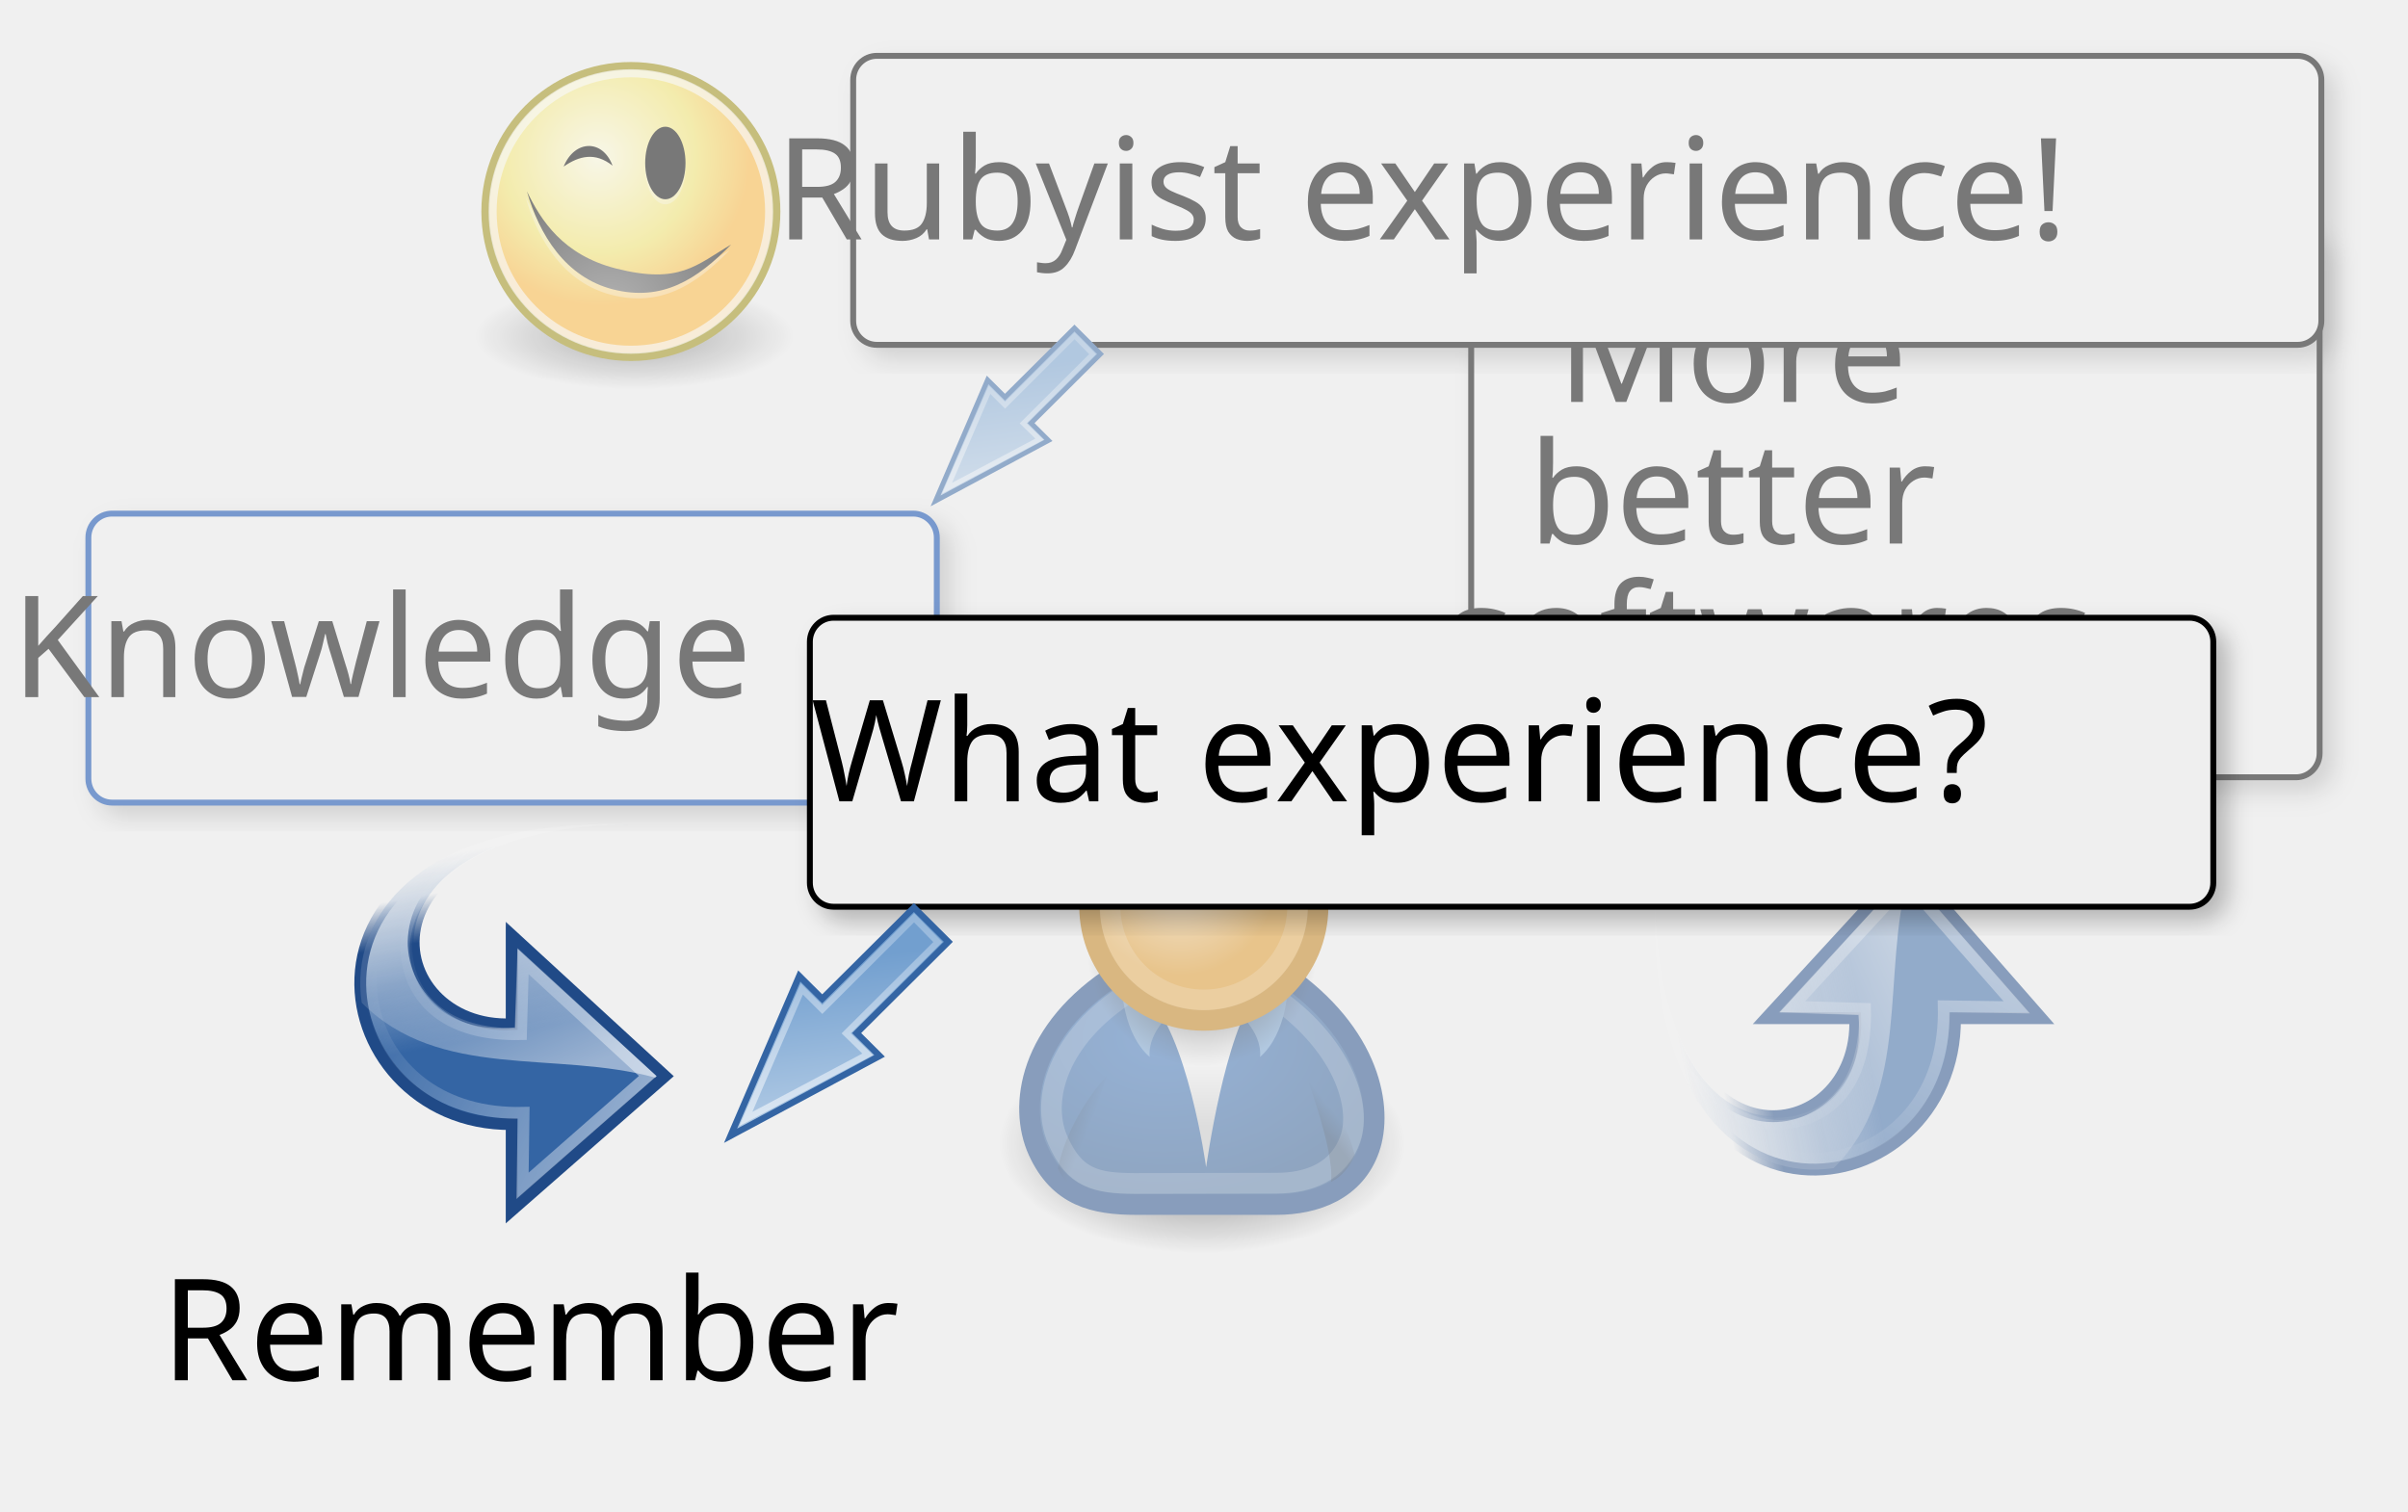
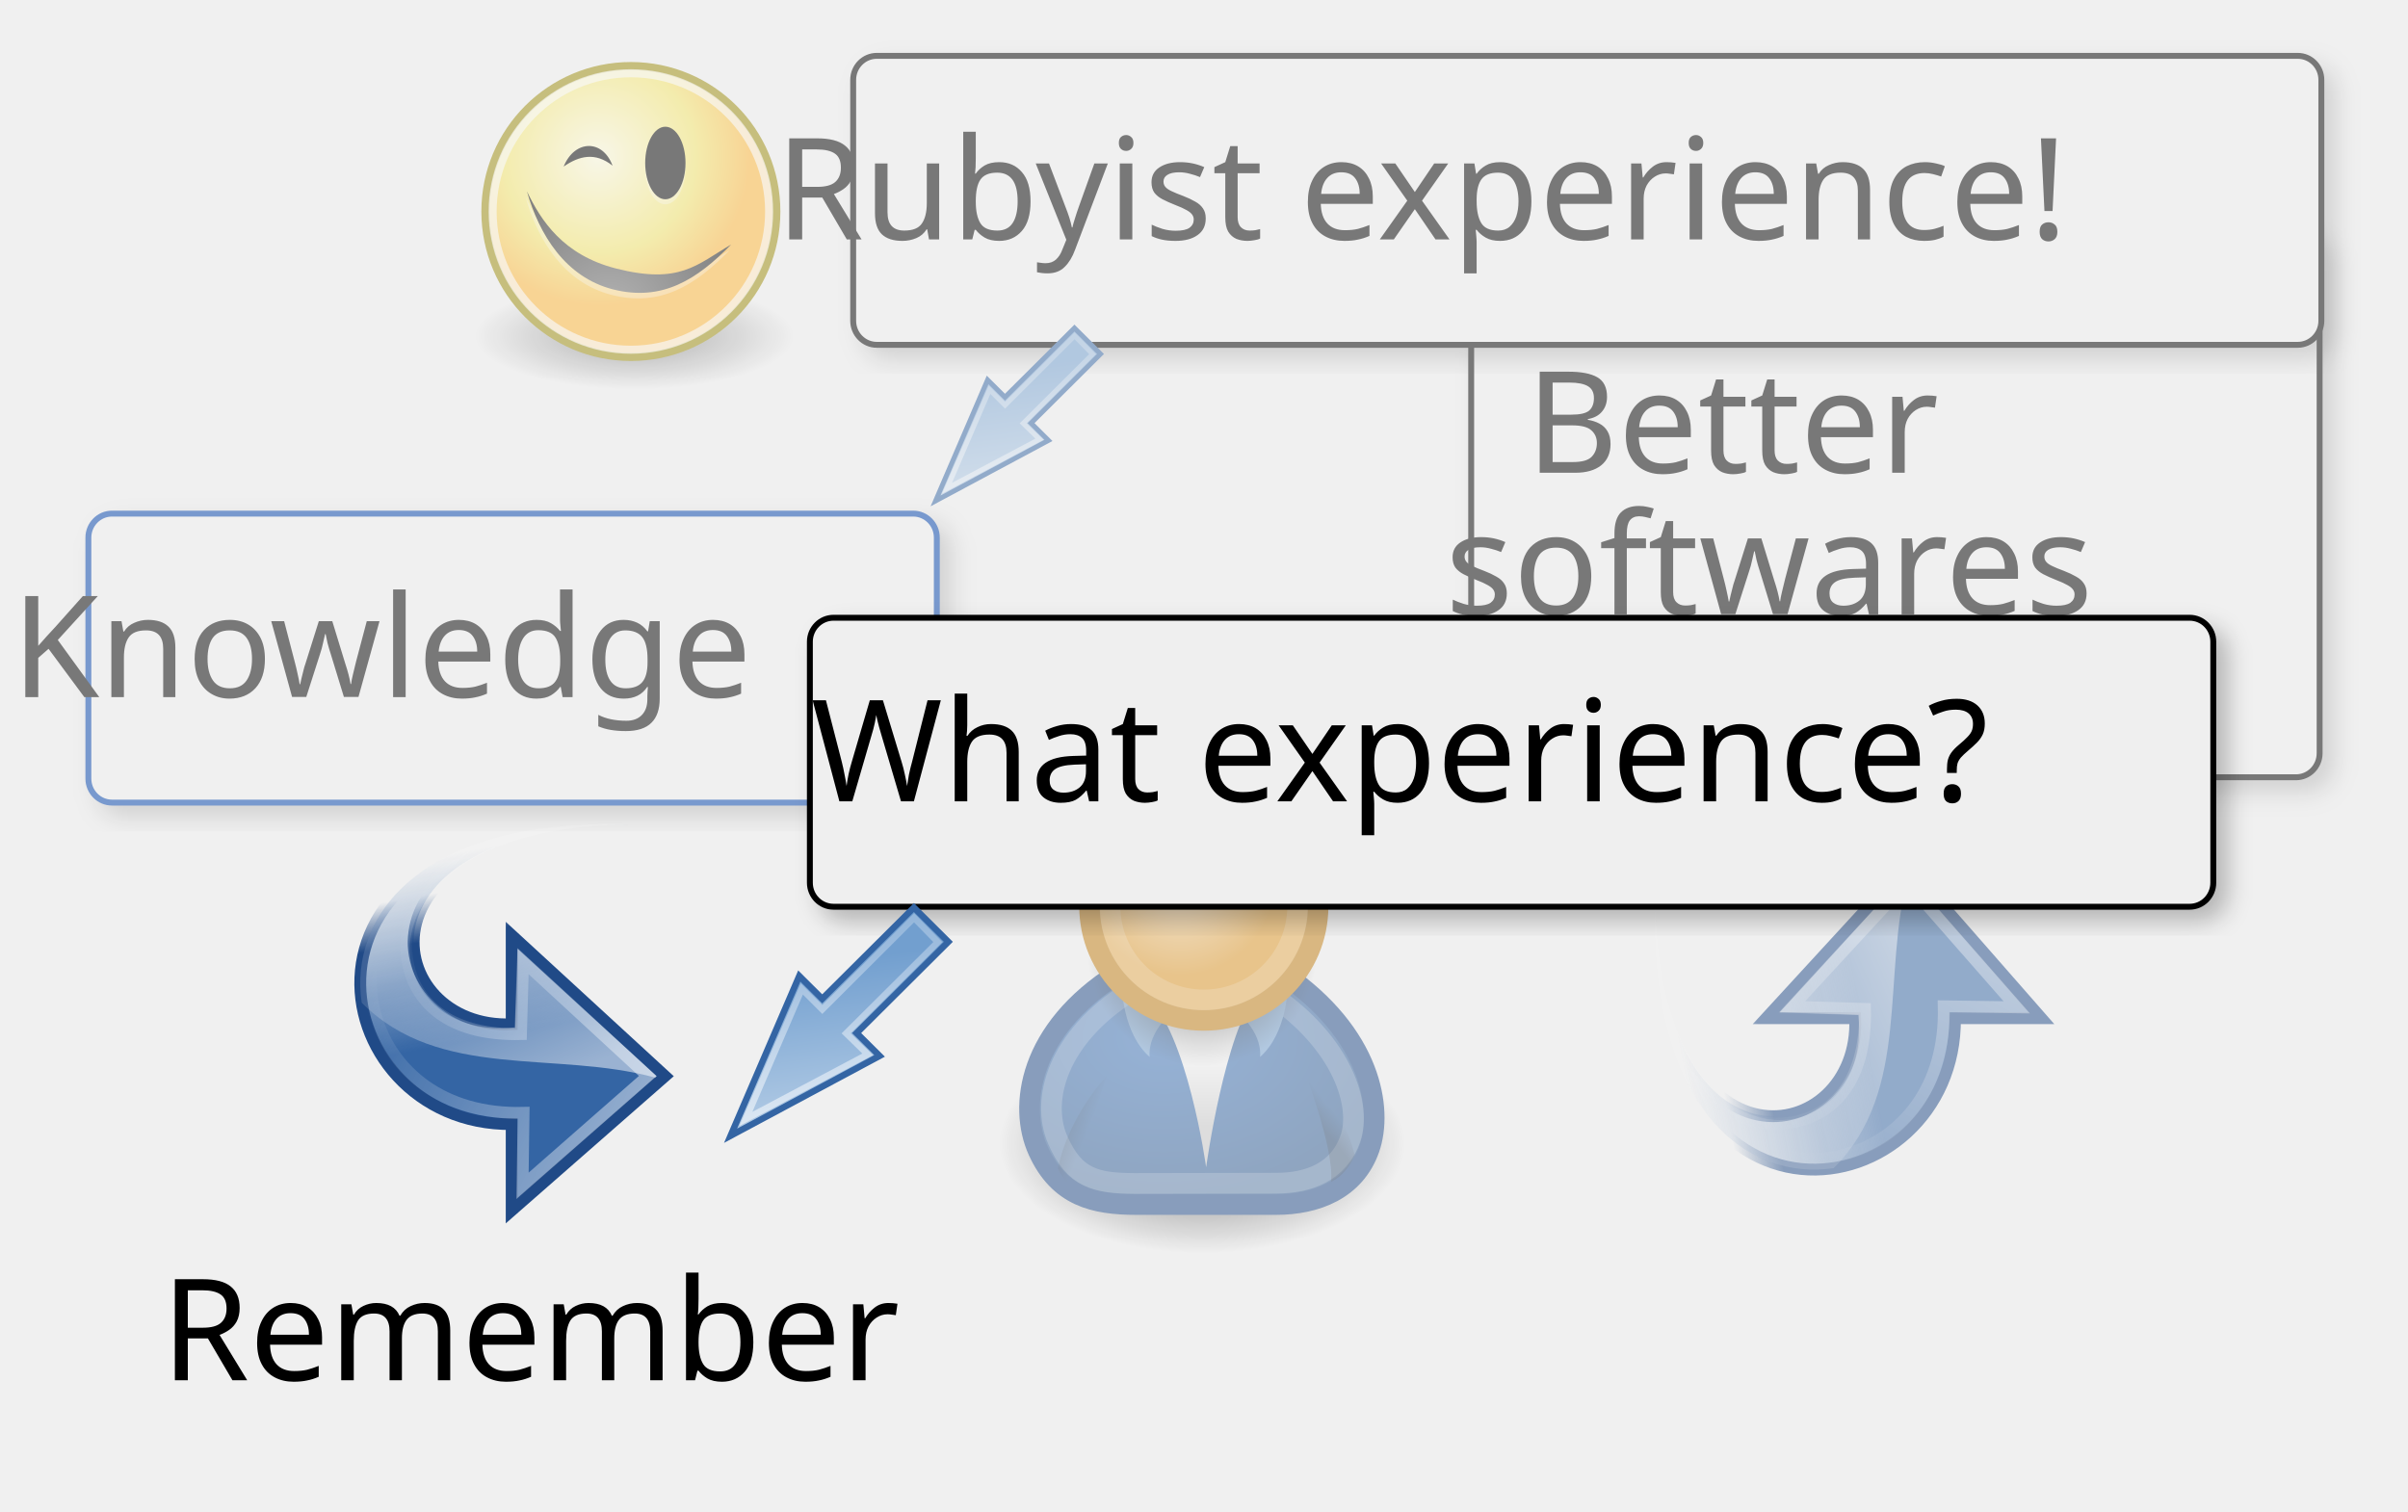
<svg xmlns="http://www.w3.org/2000/svg" xmlns:xlink="http://www.w3.org/1999/xlink" width="203.991" height="128.045" id="svg2" version="1.1">
  <defs id="defs4">
    <linearGradient id="linearGradient4356">
      <stop style="stop-color:#000000;stop-opacity:1;" offset="0" id="stop4358" />
      <stop style="stop-color:#000000;stop-opacity:0;" offset="1" id="stop4360" />
    </linearGradient>
    <linearGradient id="linearGradient4344">
      <stop style="stop-color:#727e0a;stop-opacity:1;" offset="0" id="stop4346" />
      <stop style="stop-color:#5b6508;stop-opacity:1;" offset="1" id="stop4348" />
    </linearGradient>
    <linearGradient id="linearGradient4338">
      <stop id="stop4340" offset="0" style="stop-color:#e9b15e;stop-opacity:1;" />
      <stop id="stop4342" offset="1" style="stop-color:#966416;stop-opacity:1;" />
    </linearGradient>
    <linearGradient id="linearGradient4163">
      <stop style="stop-color:#3b74bc;stop-opacity:1;" offset="0" id="stop4165" />
      <stop style="stop-color:#2d5990;stop-opacity:1;" offset="1" id="stop4167" />
    </linearGradient>
    <linearGradient id="linearGradient3824">
      <stop style="stop-color:#ffffff;stop-opacity:1;" offset="0" id="stop3826" />
      <stop style="stop-color:#c9c9c9;stop-opacity:1;" offset="1" id="stop3828" />
    </linearGradient>
    <linearGradient id="linearGradient3816">
      <stop style="stop-color:#000000;stop-opacity:1;" offset="0" id="stop3818" />
      <stop style="stop-color:#000000;stop-opacity:0;" offset="1" id="stop3820" />
    </linearGradient>
    <linearGradient id="linearGradient3800">
      <stop style="stop-color:#f4d9b1;stop-opacity:1;" offset="0" id="stop3802" />
      <stop style="stop-color:#df9725;stop-opacity:1;" offset="1" id="stop3804" />
    </linearGradient>
    <radialGradient xlink:href="#linearGradient3800" id="radialGradient3806" cx="29.345" cy="17.064" fx="29.345" fy="17.064" r="9.162" gradientUnits="userSpaceOnUse" />
    <linearGradient xlink:href="#linearGradient3824" id="linearGradient4175" gradientUnits="userSpaceOnUse" x1="30.936" y1="29.553" x2="30.936" y2="35.803" gradientTransform="translate(0.707108,0)" />
    <linearGradient xlink:href="#linearGradient3824" id="linearGradient4326" gradientUnits="userSpaceOnUse" gradientTransform="translate(-12.41789,-7)" x1="30.936" y1="29.553" x2="30.936" y2="35.803" />
    <linearGradient xlink:href="#linearGradient3824" id="linearGradient4332" gradientUnits="userSpaceOnUse" x1="30.936" y1="29.553" x2="30.936" y2="35.803" gradientTransform="translate(-13.125,-7)" />
    <radialGradient xlink:href="#linearGradient4344" id="radialGradient4350" cx="16.215" cy="19.836" fx="16.215" fy="19.836" r="13.565" gradientTransform="matrix(1,0,0,0.681917,0,8.233773)" gradientUnits="userSpaceOnUse" />
    <linearGradient xlink:href="#linearGradient4356" id="linearGradient4372" gradientUnits="userSpaceOnUse" gradientTransform="matrix(0.983375,0.181588,-0.181588,0.983375,-7.07212,-9.82492)" x1="20.662" y1="35.818" x2="22.627" y2="36.218" />
    <linearGradient xlink:href="#linearGradient4356" id="linearGradient4374" gradientUnits="userSpaceOnUse" gradientTransform="matrix(-0.977685,0.210075,0.210075,0.977685,41.80576,-11.11866)" x1="22.687" y1="36.39" x2="21.408" y2="35.74" />
    <linearGradient y2="11.982" x2="13.847" y1="11.485" x1="11.742" gradientTransform="matrix(1.276531,0,0,-1.406115,24.24763,33.3374)" gradientUnits="userSpaceOnUse" id="linearGradient1493" xlink:href="#linearGradient15107" />
    <linearGradient id="linearGradient6925">
      <stop style="stop-color:#204a87;stop-opacity:1;" offset="0" id="stop6927" />
      <stop style="stop-color:#204a87;stop-opacity:0;" offset="1" id="stop6929" />
    </linearGradient>
    <linearGradient id="linearGradient6901">
      <stop style="stop-color:#3465a4;stop-opacity:1;" offset="0" id="stop6903" />
      <stop style="stop-color:#3465a4;stop-opacity:0;" offset="1" id="stop6905" />
    </linearGradient>
    <linearGradient id="linearGradient2187">
      <stop id="stop2189" offset="0" style="stop-color:#ffffff;stop-opacity:1;" />
      <stop id="stop2191" offset="1" style="stop-color:#ffffff;stop-opacity:0;" />
    </linearGradient>
    <linearGradient id="linearGradient4274">
      <stop style="stop-color:#ffffff;stop-opacity:0.255;" offset="0" id="stop4276" />
      <stop style="stop-color:#ffffff;stop-opacity:1;" offset="1" id="stop4278" />
    </linearGradient>
    <linearGradient id="linearGradient15107">
      <stop id="stop15109" offset="0" style="stop-color:#ffffff;stop-opacity:1;" />
      <stop id="stop15111" offset="1" style="stop-color:#e2e2e2;stop-opacity:1;" />
    </linearGradient>
    <linearGradient id="linearGradient9749">
      <stop id="stop9751" offset="0" style="stop-color:#ffffff;stop-opacity:1;" />
      <stop id="stop9753" offset="1" style="stop-color:#ededed;stop-opacity:1;" />
    </linearGradient>
    <linearGradient id="linearGradient2274">
      <stop id="stop2276" offset="0" style="stop-color:#000000;stop-opacity:0.129;" />
      <stop id="stop2278" offset="1" style="stop-color:#000000;stop-opacity:0;" />
    </linearGradient>
    <linearGradient id="linearGradient2624">
      <stop style="stop-color:#dfe0df;stop-opacity:1;" offset="0" id="stop2626" />
      <stop id="stop2630" offset="0.238" style="stop-color:#a6b0a6;stop-opacity:1;" />
      <stop style="stop-color:#b5beb5;stop-opacity:1;" offset="1" id="stop2628" />
    </linearGradient>
    <linearGradient xlink:href="#linearGradient6901" id="linearGradient3286" gradientUnits="userSpaceOnUse" gradientTransform="matrix(0,1,-1,0,37.07553,-5.879343)" x1="15.194" y1="15.029" x2="12.252" y2="30.558" />
    <linearGradient xlink:href="#linearGradient6925" id="linearGradient3288" gradientUnits="userSpaceOnUse" gradientTransform="matrix(0,1,-1,0,37.07553,-5.879343)" x1="10.792" y1="23.332" x2="10.112" y2="27.146" />
    <linearGradient xlink:href="#linearGradient2187" id="linearGradient3290" gradientUnits="userSpaceOnUse" gradientTransform="matrix(0,0.914114,-0.914114,0,39.78243,-9.748047)" x1="41.093" y1="16.613" x2="16.589" y2="29.698" />
    <linearGradient xlink:href="#linearGradient4274" id="linearGradient3292" gradientUnits="userSpaceOnUse" gradientTransform="matrix(0,1,-1,0,37.07553,-5.879343)" x1="26.578" y1="7.785" x2="38.129" y2="12.765" />
    <radialGradient xlink:href="#linearGradient3816" id="radialGradient3395" gradientUnits="userSpaceOnUse" cx="31.113" cy="19.009" fx="31.113" fy="19.009" r="8.662" />
    <radialGradient xlink:href="#linearGradient4163" id="radialGradient3397" gradientUnits="userSpaceOnUse" gradientTransform="matrix(1.297564,0,0,0.884831,-8.358505,4.940469)" cx="28.09" cy="27.203" fx="28.09" fy="27.203" r="13.565" />
    <linearGradient xlink:href="#linearGradient3824" id="linearGradient3399" gradientUnits="userSpaceOnUse" x1="30.936" y1="29.553" x2="30.936" y2="35.803" />
    <radialGradient xlink:href="#linearGradient3816" id="radialGradient3401" gradientUnits="userSpaceOnUse" cx="31.113" cy="19.009" fx="31.113" fy="19.009" r="8.662" />
    <radialGradient xlink:href="#linearGradient3800" id="radialGradient3403" gradientUnits="userSpaceOnUse" gradientTransform="matrix(0.787998,0,0,0.787998,6.221198,3.617627)" cx="29.345" cy="17.064" fx="29.345" fy="17.064" r="9.162" />
    <linearGradient xlink:href="#linearGradient4356" id="linearGradient3405" gradientUnits="userSpaceOnUse" gradientTransform="matrix(0.983375,0.181588,-0.181588,0.983375,6.231716,-2.651466)" x1="20.662" y1="35.818" x2="22.627" y2="36.218" />
    <linearGradient xlink:href="#linearGradient4356" id="linearGradient3407" gradientUnits="userSpaceOnUse" gradientTransform="matrix(-0.977685,0.210075,0.210075,0.977685,55.1096,-3.945209)" x1="22.687" y1="36.39" x2="21.408" y2="35.74" />
    <filter id="filter4227" color-interpolation-filters="sRGB">
      <feFlood id="feFlood4229" flood-opacity="0.25" flood-color="rgb(0,0,0)" result="flood" />
      <feComposite id="feComposite4231" in2="SourceGraphic" in="flood" operator="in" result="composite1" />
      <feGaussianBlur id="feGaussianBlur4233" stdDeviation="1" result="blur" />
      <feOffset id="feOffset4235" dx="1" dy="1" result="offset" />
      <feComposite id="feComposite4237" in2="offset" in="SourceGraphic" operator="over" result="composite2" />
    </filter>
    <linearGradient xlink:href="#linearGradient6901" id="linearGradient4290" gradientUnits="userSpaceOnUse" gradientTransform="matrix(0,1,-1,0,37.07553,-5.879343)" x1="15.194" y1="15.029" x2="12.252" y2="30.558" />
    <linearGradient xlink:href="#linearGradient6925" id="linearGradient4292" gradientUnits="userSpaceOnUse" gradientTransform="matrix(0,1,-1,0,37.07553,-5.879343)" x1="10.792" y1="23.332" x2="10.112" y2="27.146" />
    <linearGradient xlink:href="#linearGradient2187" id="linearGradient4294" gradientUnits="userSpaceOnUse" gradientTransform="matrix(0,0.914114,-0.914114,0,39.78243,-9.748047)" x1="41.093" y1="16.613" x2="16.589" y2="29.698" />
    <linearGradient xlink:href="#linearGradient4274" id="linearGradient4296" gradientUnits="userSpaceOnUse" gradientTransform="matrix(0,1,-1,0,37.07553,-5.879343)" x1="26.578" y1="7.785" x2="38.129" y2="12.765" />
    <radialGradient r="15.757" fy="39.593" fx="25.053" cy="39.593" cx="25.053" gradientTransform="matrix(1.25,0,0,1.25,-6.479446,-13.37211)" gradientUnits="userSpaceOnUse" id="radialGradient3279" xlink:href="#aigrd2" />
    <radialGradient xlink:href="#linearGradient4565" id="radialGradient4571" cx="24.714" cy="38.571" fx="24.714" fy="38.571" r="19.714" gradientTransform="matrix(1,0,0,0.333333,0,25.71429)" gradientUnits="userSpaceOnUse" />
    <linearGradient id="linearGradient3800-2">
      <stop style="stop-color:#ffeed6;stop-opacity:1;" offset="0" id="stop3802-5" />
      <stop id="stop8664" offset="0.5" style="stop-color:#e49c2f;stop-opacity:1;" />
      <stop style="stop-color:#ffc66c;stop-opacity:1;" offset="1" id="stop3804-5" />
    </linearGradient>
    <linearGradient id="linearGradient3824-5">
      <stop style="stop-color:#ffffff;stop-opacity:1;" offset="0" id="stop3826-5" />
      <stop style="stop-color:#c9c9c9;stop-opacity:1;" offset="1" id="stop3828-0" />
    </linearGradient>
    <linearGradient id="linearGradient4565">
      <stop style="stop-color:#000000;stop-opacity:1;" offset="0" id="stop4567" />
      <stop style="stop-color:#000000;stop-opacity:0;" offset="1" id="stop4569" />
    </linearGradient>
    <radialGradient gradientUnits="userSpaceOnUse" fy="39.593" fx="25.053" r="15.757" cy="39.593" cx="25.053" id="aigrd2" gradientTransform="matrix(1.25,0,0,1.25,-6.479446,-13.37211)">
      <stop id="stop8602" style="stop-color:#777777;stop-opacity:1;" offset="0" />
      <stop id="stop8604" style="stop-color:#000000" offset="1" />
    </radialGradient>
    <linearGradient id="linearGradient2509">
      <stop id="stop2511" offset="0" style="stop-color:#fffbd5;stop-opacity:1;" />
      <stop id="stop2513" offset="1" style="stop-color:#edd400;stop-opacity:1;" />
    </linearGradient>
    <radialGradient xlink:href="#linearGradient3290-1" id="radialGradient2714" gradientUnits="userSpaceOnUse" cx="29.288" cy="15.721" fx="29.158" fy="15.756" r="8.902" />
    <linearGradient id="linearGradient3290-1">
      <stop style="stop-color:#fffcde;stop-opacity:1;" offset="0" id="stop3292" />
      <stop id="stop3294" offset="0.645" style="stop-color:#f6e76a;stop-opacity:1;" />
      <stop style="stop-color:#ffb738;stop-opacity:1;" offset="1" id="stop3296" />
    </linearGradient>
    <radialGradient xlink:href="#linearGradient4565-9" id="radialGradient4571-5" cx="24.714" cy="38.571" fx="24.714" fy="38.571" r="19.714" gradientTransform="matrix(1,0,0,0.333333,0,25.71429)" gradientUnits="userSpaceOnUse" />
    <linearGradient id="linearGradient3800-4">
      <stop style="stop-color:#ffeed6;stop-opacity:1;" offset="0" id="stop3802-53" />
      <stop id="stop8664-0" offset="0.5" style="stop-color:#e49c2f;stop-opacity:1;" />
      <stop style="stop-color:#ffc66c;stop-opacity:1;" offset="1" id="stop3804-56" />
    </linearGradient>
    <linearGradient id="linearGradient3824-3">
      <stop style="stop-color:#ffffff;stop-opacity:1;" offset="0" id="stop3826-2" />
      <stop style="stop-color:#c9c9c9;stop-opacity:1;" offset="1" id="stop3828-6" />
    </linearGradient>
    <linearGradient id="linearGradient4565-9">
      <stop style="stop-color:#000000;stop-opacity:1;" offset="0" id="stop4567-1" />
      <stop style="stop-color:#000000;stop-opacity:0;" offset="1" id="stop4569-6" />
    </linearGradient>
    <radialGradient gradientUnits="userSpaceOnUse" fy="39.593" fx="25.053" r="15.757" cy="39.593" cx="25.053" id="aigrd2-0" gradientTransform="matrix(1.25,0,0,-1.25,-6.479446,73.66448)">
      <stop id="stop8602-4" style="stop-color:#777777;stop-opacity:1;" offset="0" />
      <stop id="stop8604-6" style="stop-color:#000000" offset="1" />
    </radialGradient>
    <linearGradient id="linearGradient2509-7">
      <stop id="stop2511-6" offset="0" style="stop-color:#fffbd5;stop-opacity:1;" />
      <stop id="stop2513-7" offset="1" style="stop-color:#edd400;stop-opacity:1;" />
    </linearGradient>
    <radialGradient r="8.902" fy="15.756" fx="29.158" cy="15.721" cx="29.288" gradientUnits="userSpaceOnUse" id="radialGradient2714-9" xlink:href="#linearGradient3290-16" />
    <linearGradient id="linearGradient3290-16">
      <stop id="stop3292-7" offset="0" style="stop-color:#fffcde;stop-opacity:1;" />
      <stop style="stop-color:#f6e76a;stop-opacity:1;" offset="0.645" id="stop3294-1" />
      <stop id="stop3296-9" offset="1" style="stop-color:#ffb738;stop-opacity:1;" />
    </linearGradient>
    <filter id="filter4227-9" color-interpolation-filters="sRGB">
      <feFlood id="feFlood4229-6" flood-opacity="0.25" flood-color="rgb(0,0,0)" result="flood" />
      <feComposite id="feComposite4231-4" in2="SourceGraphic" in="flood" operator="in" result="composite1" />
      <feGaussianBlur id="feGaussianBlur4233-3" stdDeviation="1" result="blur" />
      <feOffset id="feOffset4235-8" dx="1" dy="1" result="offset" />
      <feComposite id="feComposite4237-0" in2="offset" in="SourceGraphic" operator="over" result="composite2" />
    </filter>
    <linearGradient xlink:href="#linearGradient5464" id="linearGradient4448" gradientUnits="userSpaceOnUse" gradientTransform="matrix(1.106909,-0.258404,0.259748,1.101665,-19.66697,12.19788)" x1="21.587" y1="23.499" x2="21.587" y2="2.816" />
    <linearGradient id="linearGradient5464">
      <stop id="stop5466" offset="0" style="stop-color:#729fcf;stop-opacity:1;" />
      <stop id="stop5468" offset="1" style="stop-color:#afc9e4;stop-opacity:1;" />
    </linearGradient>
    <linearGradient xlink:href="#linearGradient5476" id="linearGradient4450" gradientUnits="userSpaceOnUse" gradientTransform="matrix(1.106909,-0.258404,0.259748,1.101665,-19.66697,12.19788)" x1="25.95" y1="2.87" x2="29.478" y2="46.062" />
    <linearGradient id="linearGradient5476">
      <stop id="stop5478" offset="0" style="stop-color:#ffffff;stop-opacity:1;" />
      <stop id="stop5480" offset="1" style="stop-color:#ffffff;stop-opacity:0;" />
    </linearGradient>
    <radialGradient r="15.757" fy="39.593" fx="25.053" cy="39.593" cx="25.053" gradientTransform="matrix(1.25,0,0,1.25,-6.479446,-13.37211)" gradientUnits="userSpaceOnUse" id="radialGradient3279-7" xlink:href="#aigrd2-7" />
    <radialGradient xlink:href="#linearGradient4565-4" id="radialGradient4571-0" cx="24.714" cy="38.571" fx="24.714" fy="38.571" r="19.714" gradientTransform="matrix(1,0,0,0.333333,0,25.71429)" gradientUnits="userSpaceOnUse" />
    <linearGradient id="linearGradient3800-6">
      <stop style="stop-color:#ffeed6;stop-opacity:1;" offset="0" id="stop3802-1" />
      <stop id="stop8664-9" offset="0.5" style="stop-color:#e49c2f;stop-opacity:1;" />
      <stop style="stop-color:#ffc66c;stop-opacity:1;" offset="1" id="stop3804-0" />
    </linearGradient>
    <linearGradient id="linearGradient3824-8">
      <stop style="stop-color:#ffffff;stop-opacity:1;" offset="0" id="stop3826-7" />
      <stop style="stop-color:#c9c9c9;stop-opacity:1;" offset="1" id="stop3828-1" />
    </linearGradient>
    <linearGradient id="linearGradient4565-4">
      <stop style="stop-color:#000000;stop-opacity:1;" offset="0" id="stop4567-0" />
      <stop style="stop-color:#000000;stop-opacity:0;" offset="1" id="stop4569-9" />
    </linearGradient>
    <radialGradient gradientUnits="userSpaceOnUse" fy="39.593" fx="25.053" r="15.757" cy="39.593" cx="25.053" id="aigrd2-7" gradientTransform="matrix(1.25,0,0,1.25,-6.479446,-13.37211)">
      <stop id="stop8602-1" style="stop-color:#777777;stop-opacity:1;" offset="0" />
      <stop id="stop8604-0" style="stop-color:#000000" offset="1" />
    </radialGradient>
    <linearGradient id="linearGradient2509-4">
      <stop id="stop2511-0" offset="0" style="stop-color:#fffbd5;stop-opacity:1;" />
      <stop id="stop2513-8" offset="1" style="stop-color:#edd400;stop-opacity:1;" />
    </linearGradient>
    <radialGradient xlink:href="#linearGradient3290-2" id="radialGradient2714-96" gradientUnits="userSpaceOnUse" cx="29.288" cy="15.721" fx="29.158" fy="15.756" r="8.902" />
    <linearGradient id="linearGradient3290-2">
      <stop style="stop-color:#fffcde;stop-opacity:1;" offset="0" id="stop3292-8" />
      <stop id="stop3294-6" offset="0.645" style="stop-color:#f6e76a;stop-opacity:1;" />
      <stop style="stop-color:#ffb738;stop-opacity:1;" offset="1" id="stop3296-4" />
    </linearGradient>
    <filter id="filter4227-9-5" color-interpolation-filters="sRGB">
      <feFlood id="feFlood4229-6-9" flood-opacity="0.25" flood-color="rgb(0,0,0)" result="flood" />
      <feComposite id="feComposite4231-4-9" in2="SourceGraphic" in="flood" operator="in" result="composite1" />
      <feGaussianBlur id="feGaussianBlur4233-3-7" stdDeviation="1" result="blur" />
      <feOffset id="feOffset4235-8-9" dx="1" dy="1" result="offset" />
      <feComposite id="feComposite4237-0-7" in2="offset" in="SourceGraphic" operator="over" result="composite2" />
    </filter>
    <linearGradient xlink:href="#linearGradient5464-9" id="linearGradient4448-4" gradientUnits="userSpaceOnUse" gradientTransform="matrix(1.106909,-0.258404,0.259748,1.101665,-19.66697,12.19788)" x1="21.587" y1="23.499" x2="21.587" y2="2.816" />
    <linearGradient id="linearGradient5464-9">
      <stop id="stop5466-3" offset="0" style="stop-color:#729fcf;stop-opacity:1;" />
      <stop id="stop5468-0" offset="1" style="stop-color:#afc9e4;stop-opacity:1;" />
    </linearGradient>
    <linearGradient xlink:href="#linearGradient5476-3" id="linearGradient4450-1" gradientUnits="userSpaceOnUse" gradientTransform="matrix(1.106909,-0.258404,0.259748,1.101665,-19.66697,12.19788)" x1="25.95" y1="2.87" x2="29.478" y2="46.062" />
    <linearGradient id="linearGradient5476-3">
      <stop id="stop5478-7" offset="0" style="stop-color:#ffffff;stop-opacity:1;" />
      <stop id="stop5480-4" offset="1" style="stop-color:#ffffff;stop-opacity:0;" />
    </linearGradient>
  </defs>
  <g id="layer1" transform="translate(-187.394,-370.9999)" style="opacity:0.5">
    <g id="layer2" style="display:inline" transform="matrix(1.117287,0,0,1.117287,254.6119,426.5353)">
      <path transform="matrix(1.77551,0,0,0.959183,-24.25322,18.77153)" style="color:#000000;fill:url(#radialGradient3395);fill-opacity:1;fill-rule:evenodd;stroke:none;stroke-width:1px;marker:none;visibility:visible;display:inline;overflow:visible" id="path4306" d="m 39.775,19.009 c 0,4.784 -3.878,8.662 -8.662,8.662 -4.784,0 -8.662,-3.878 -8.662,-8.662 0,-4.784 3.878,-8.662 8.662,-8.662 4.784,0 8.662,3.878 8.662,8.662 z" />
      <path style="color:#000000;fill:url(#radialGradient3397);fill-opacity:1;fill-rule:evenodd;stroke:#204a87;stroke-width:1.568px;stroke-linecap:round;stroke-linejoin:round;stroke-miterlimit:4;stroke-opacity:1;stroke-dasharray:none;stroke-dashoffset:0;marker:none;visibility:visible;display:inline;overflow:visible" d="m 25.986,41.636 10.607,0 c 3.005,0 5.98,-1.102 7.071,-4.243 1.036,-2.982 0.177,-8.662 -6.541,-13.258 l -12.551,0 c -6.718,4.243 -7.557,10.045 -6.01,13.435 1.576,3.454 4.243,4.066 7.425,4.066 z" id="path4308" />
      <path style="color:#000000;fill:url(#linearGradient3399);fill-opacity:1;fill-rule:evenodd;stroke:none;stroke-width:1px;marker:none;visibility:visible;display:inline;overflow:visible" d="m 26.693,25.726 c 3.182,2.828 4.596,13.081 4.596,13.081 0,0 1.414,-10.253 3.889,-13.258 l -8.485,0.177 z" id="path4310" />
      <path id="path4312" d="m 28.973,26.787 c 0,0 -2.151,1.66 -1.966,3.661 -2.041,-1.801 -2.1,-5.252 -2.1,-5.252 l 4.066,1.591 z" style="color:#000000;fill:#729fcf;fill-opacity:1;fill-rule:evenodd;stroke:none;stroke-width:1px;marker:none;visibility:visible;display:inline;overflow:visible" />
      <path id="path4314" d="m 25.843,40.038 10.741,-0.021 c 2.458,0 4.753,-0.83 5.645,-3.392 0.847,-2.433 -0.504,-7.137 -5.998,-10.887 L 25.5,25.512 c -5.494,3.462 -6.766,8.196 -5.48,11.188 1.286,2.992 2.954,3.317 5.824,3.338 z" style="opacity:0.215;color:#000000;fill:none;stroke:#ffffff;stroke-width:1.568px;stroke-linecap:round;stroke-linejoin:round;stroke-miterlimit:4;stroke-opacity:1;stroke-dasharray:none;stroke-dashoffset:0;marker:none;visibility:visible;display:inline;overflow:visible" />
      <path style="color:#000000;fill:#729fcf;fill-opacity:1;fill-rule:evenodd;stroke:none;stroke-width:1px;marker:none;visibility:visible;display:inline;overflow:visible" d="m 33.411,26.787 c 0,0 2.151,1.66 1.966,3.661 2.041,-1.801 2.1,-5.252 2.1,-5.252 l -4.066,1.591 z" id="path4316" />
      <path d="m 39.775,19.009 c 0,4.784 -3.878,8.662 -8.662,8.662 -4.784,0 -8.662,-3.878 -8.662,-8.662 0,-4.784 3.878,-8.662 8.662,-8.662 4.784,0 8.662,3.878 8.662,8.662 z" id="path4318" style="color:#000000;fill:url(#radialGradient3401);fill-opacity:1;fill-rule:evenodd;stroke:none;stroke-width:1px;marker:none;visibility:visible;display:inline;overflow:visible" transform="translate(-0.125,3.5)" />
      <path style="color:#000000;fill:url(#radialGradient3403);fill-opacity:1;fill-rule:evenodd;stroke:#c17d11;stroke-width:1.568px;stroke-linecap:round;stroke-linejoin:round;stroke-miterlimit:4;stroke-opacity:1;stroke-dasharray:none;stroke-dashoffset:0;marker:none;visibility:visible;display:inline;overflow:visible" id="path4320" d="m 39.775,19.009 c 0,4.784 -3.878,8.662 -8.662,8.662 -4.784,0 -8.662,-3.878 -8.662,-8.662 0,-4.784 3.878,-8.662 8.662,-8.662 4.784,0 8.662,3.878 8.662,8.662 z" />
      <path d="m 39.775,19.009 c 0,4.784 -3.878,8.662 -8.662,8.662 -4.784,0 -8.662,-3.878 -8.662,-8.662 0,-4.784 3.878,-8.662 8.662,-8.662 4.784,0 8.662,3.878 8.662,8.662 z" id="path4322" style="opacity:0.196;color:#000000;fill:none;stroke:#ffffff;stroke-width:1.909px;stroke-linecap:round;stroke-linejoin:round;stroke-miterlimit:4;stroke-opacity:1;stroke-dasharray:none;stroke-dashoffset:0;marker:none;visibility:visible;display:inline;overflow:visible" transform="matrix(0.821244,0,0,0.821244,5.561611,3.397923)" />
      <path style="opacity:0.228;color:#000000;fill:url(#linearGradient3405);fill-opacity:1;fill-rule:evenodd;stroke:none;stroke-width:1px;marker:none;visibility:visible;display:inline;overflow:visible" d="m 21.852,40.775 c -1.248,-0.545 -1.806,-1.858 -1.806,-1.858 0.841,-4.069 3.72,-7.046 3.72,-7.046 0,0 -2.279,6.412 -1.914,8.904 z" id="path4354" />
      <path id="path4364" d="m 40.757,39.917 c 1.231,-0.581 1.804,-2.002 1.804,-2.002 -0.959,-4.043 -3.976,-6.843 -3.976,-6.843 0,0 2.465,6.343 2.172,8.845 z" style="opacity:0.228;color:#000000;fill:url(#linearGradient3407);fill-opacity:1;fill-rule:evenodd;stroke:none;stroke-width:1px;marker:none;visibility:visible;display:inline;overflow:visible" />
    </g>
    <g id="g4377" />
    <g transform="matrix(0,-1,-1,0,360.7957,479.9215)" id="g4270">
      <path id="path4272" d="M 3.203,25.835 C 2.173,-5.385 28.742,-0.451 28.582,15.789 l 7.313,0 L 24.518,28.775 12.585,15.789 c 0,0 7.541,0 7.541,0 C 20.584,4.819 3.409,1.61 3.203,25.835 z" style="color:#000000;fill:url(#linearGradient4290);fill-opacity:1;fill-rule:nonzero;stroke:url(#linearGradient4292);stroke-width:1;stroke-linecap:butt;stroke-linejoin:miter;stroke-miterlimit:4;stroke-opacity:1;stroke-dasharray:none;stroke-dashoffset:0;marker:none;visibility:visible;display:block;overflow:visible" transform="matrix(0,-1,1,0,6.862005,36.36949)" />
      <g id="g4274">
        <path transform="matrix(0,-1,1,0,6.862005,36.36949)" id="path4276" d="M 7.664,9.104 C 12.406,-0.04 27.99,2.939 27.629,16.8 l 6.185,-0.088 c 0,0 -9.301,10.604 -9.301,10.604 L 14.77,16.756 c 0,0 6.191,-0.177 6.191,-0.177 C 21.233,5.004 10.922,5.535 7.664,9.104 z" style="opacity:0.472;color:#000000;fill:none;stroke:url(#linearGradient4294);stroke-width:1;stroke-linecap:butt;stroke-linejoin:miter;stroke-miterlimit:10;stroke-opacity:1;stroke-dasharray:none;stroke-dashoffset:0;marker:none;visibility:visible;display:block;overflow:visible" />
      </g>
      <path id="path4278" transform="matrix(-1,0,0,-1,51.13668,43.97416)" d="M 19.156,10.781 C 19.101,10.782 19.055,10.811 19,10.812 c 23.612,0.465 21.274,18.506 9.221,17.184 0,0 -0.221,-6.658 -0.221,-6.658 L 16.207,32.125 l 0.125,0.125 c 8.454,-2.335 18.259,0.283 24.855,-6.344 1.089,-7.189 -4.787,-15.464 -22.031,-15.125 z" style="opacity:0.5;color:#000000;fill:url(#linearGradient4296);fill-opacity:1;fill-rule:nonzero;stroke:none;stroke-width:1;marker:none;visibility:visible;display:block;overflow:visible" />
    </g>
    <g id="g4367">
      <rect style="color:#000000;fill:#efefef;fill-opacity:1;fill-rule:nonzero;stroke:#000000;stroke-width:0.5;stroke-linecap:butt;stroke-linejoin:round;stroke-miterlimit:4;stroke-opacity:1;stroke-dasharray:none;stroke-dashoffset:0;marker:none;visibility:visible;display:inline;overflow:visible;filter:url(#filter4227);enable-background:accumulate" id="rect4280" width="71.874" height="46.626" x="312.024" y="390.23" rx="2" ry="2.033" />
-       <text xml:space="preserve" style="font-size:12px;font-style:normal;font-variant:normal;font-weight:normal;font-stretch:normal;text-align:center;line-height:100%;letter-spacing:0px;word-spacing:0px;writing-mode:lr-tb;text-anchor:middle;fill:#000000;fill-opacity:1;stroke:none;font-family:Andika;-inkscape-font-specification:Andika" x="348.19" y="405.053" id="text4282">
-         <tspan x="348.19" y="405.053" id="tspan4284">More</tspan>
-         <tspan x="348.19" y="417.053" id="tspan3164">better</tspan>
-         <tspan x="348.19" y="429.053" id="tspan3166">softwares</tspan>
+       <text xml:space="preserve" style="font-size:12px;font-style:normal;font-variant:normal;font-weight:normal;font-stretch:normal;text-align:center;line-height:100%;letter-spacing:0px;word-spacing:0px;writing-mode:lr-tb;text-anchor:middle;fill:#000000;fill-opacity:1;stroke:none;font-family:Andika;-inkscape-font-specification:Andika" x="348.19" y="411.053" id="text4282">
+         <tspan x="348.19" y="411.053" id="tspan3164">Better</tspan>
+         <tspan x="348.19" y="423.053" id="tspan3166">softwares</tspan>
      </text>
    </g>
    <g style="opacity:1" id="g3140">
      <rect style="color:#000000;fill:#efefef;fill-opacity:1;fill-rule:nonzero;stroke:#0041ab;stroke-width:0.5;stroke-linecap:butt;stroke-linejoin:round;stroke-miterlimit:4;stroke-opacity:1;stroke-dasharray:none;stroke-dashoffset:0;marker:none;visibility:visible;display:inline;overflow:visible;filter:url(#filter4227);enable-background:accumulate" id="rect3142" width="71.874" height="24.484" x="194.881" y="414.516" rx="2" ry="2.033" />
      <text xml:space="preserve" style="font-size:12px;font-style:normal;font-variant:normal;font-weight:normal;font-stretch:normal;text-align:center;line-height:100%;letter-spacing:0px;word-spacing:0px;writing-mode:lr-tb;text-anchor:middle;fill:#000000;fill-opacity:1;stroke:none;font-family:Andika;-inkscape-font-specification:Andika" x="230.645" y="430.068" id="text3144">
        <tspan x="230.645" y="430.068" id="tspan3146">Knowledge</tspan>
      </text>
      <g id="g3997" transform="translate(217.7509,396.7146)">
        <rect ry="2.033" rx="2" y="-20.983" x="41.92" height="24.484" width="124.374" id="rect3445-3" style="color:#000000;fill:#efefef;fill-opacity:1;fill-rule:nonzero;stroke:#000000;stroke-width:0.5;stroke-linecap:butt;stroke-linejoin:round;stroke-miterlimit:4;stroke-opacity:1;stroke-dasharray:none;stroke-dashoffset:0;marker:none;visibility:visible;display:inline;overflow:visible;filter:url(#filter4227-9);enable-background:accumulate" />
        <text id="text4239-9" y="-5.43" x="104.113" style="font-size:12px;font-style:normal;font-variant:normal;font-weight:normal;font-stretch:normal;text-align:center;line-height:100%;letter-spacing:0px;word-spacing:0px;writing-mode:lr-tb;text-anchor:middle;fill:#000000;fill-opacity:1;stroke:none;font-family:Andika;-inkscape-font-specification:Andika" xml:space="preserve">
          <tspan id="tspan4245-5" y="-5.43" x="104.113">Rubyist experience!</tspan>
        </text>
        <g id="layer1-2" transform="matrix(0.682971,0,0,0.682971,6.51398,-23.57588)">
          <path style="opacity:0.532;color:#000000;fill:url(#radialGradient4571-0);fill-opacity:1;fill-rule:evenodd;stroke:none;stroke-width:0.405;marker:none;visibility:visible;display:inline;overflow:visible" id="path4563" d="m 44.429,38.571 c 0,3.629 -8.826,6.571 -19.714,6.571 C 13.826,45.143 5,42.201 5,38.571 c 0,-3.629 8.826,-6.571 19.714,-6.571 10.888,0 19.714,2.942 19.714,6.571 z" />
          <path style="color:#000000;fill:url(#radialGradient2714-96);fill-opacity:1;fill-rule:evenodd;stroke:#9c8c0a;stroke-width:0.48;stroke-linecap:round;stroke-linejoin:round;stroke-miterlimit:4;stroke-opacity:1;stroke-dasharray:none;stroke-dashoffset:0;marker:none;visibility:visible;display:inline;overflow:visible" id="path4320-1" d="m 39.775,19.009 c 0,4.784 -3.878,8.662 -8.662,8.662 -4.784,0 -8.662,-3.878 -8.662,-8.662 0,-4.784 3.878,-8.662 8.662,-8.662 4.784,0 8.662,3.878 8.662,8.662 z" transform="matrix(2.083142,0,0,2.083142,-40.54715,-16.49224)" />
          <path d="m 39.775,19.009 c 0,4.784 -3.878,8.662 -8.662,8.662 -4.784,0 -8.662,-3.878 -8.662,-8.662 0,-4.784 3.878,-8.662 8.662,-8.662 4.784,0 8.662,3.878 8.662,8.662 z" id="path4322-2" style="opacity:0.677;color:#000000;fill:none;stroke:#ffffff;stroke-width:0.505;stroke-linecap:round;stroke-linejoin:round;stroke-miterlimit:4;stroke-opacity:1;stroke-dasharray:none;stroke-dashoffset:0;marker:none;visibility:visible;display:inline;overflow:visible" transform="matrix(1.979782,0,0,1.979782,-37.33128,-14.52746)" />
          <g transform="matrix(0.969372,0.245598,-0.245598,0.969372,6.456937,-5.230004)" id="g3267">
            <path id="path2659" d="m 37.285,24.72 c -3.016,5.225 -6.544,8.99 -12.822,8.99 -6.1,0 -10.566,-4.34 -13.352,-9.167 2.549,3.056 6.283,6.566 13.087,6.566 8.13,0 9.552,-2.907 13.087,-6.39 z" style="opacity:0.36;color:#000000;fill:#ffffff;fill-opacity:1;fill-rule:nonzero;stroke:none;stroke-width:1;marker:none;visibility:visible;display:inline;overflow:visible" />
            <path style="fill:url(#radialGradient3279-7);fill-rule:nonzero;stroke:none" d="m 37.285,24.013 c -3.016,5.225 -6.544,8.99 -12.822,8.99 -6.1,0 -10.566,-4.34 -13.352,-9.167 2.549,3.056 6.283,6.566 13.087,6.566 8.13,0 9.552,-2.907 13.087,-6.39 z" id="path8606" />
          </g>
          <path style="opacity:0.36;fill:#ffffff;fill-rule:nonzero;stroke:none" d="m 31.042,17.714 c 0,2.5 -1.125,4.5 -2.5,4.5 -1.375,0 -2.5,-2 -2.5,-4.5 0,-2.5 1.125,-4.5 2.5,-4.5 1.375,0 2.5,2 2.5,4.5 z" id="path8612" />
          <path style="fill:#000000;fill-rule:nonzero;stroke:none" d="m 31.042,17.089 c 0,2.5 -1.125,4.5 -2.5,4.5 -1.375,0 -2.5,-2 -2.5,-4.5 0,-2.5 1.125,-4.5 2.5,-4.5 1.375,0 2.5,2 2.5,4.5 z" id="path8616" />
          <path id="path1336" d="m 15.925,17.535 c 1.362,-3.344 4.843,-3.432 6.069,-0.115 -2.161,-1.713 -4.148,-1.22 -6.069,0.115 z" style="color:#000000;fill:#000000;fill-opacity:1;fill-rule:nonzero;stroke:none;stroke-width:1;marker:none;visibility:visible;display:inline;overflow:visible" />
        </g>
      </g>
      <g id="g5524" transform="matrix(-0.4081595,-0.04096373,0.04096373,-0.4081595,279.7312,415.4299)">
        <path id="path4587" d="M 1.35,35.242 7.245,40.037 20.092,24.392 24.022,27.589 32.22,1.639 10.266,16.401 14.197,19.597 1.35,35.242 z" style="color:#000000;fill:url(#linearGradient4448);fill-opacity:1;fill-rule:nonzero;stroke:#3465a4;stroke-width:1;stroke-linecap:butt;stroke-linejoin:miter;stroke-miterlimit:4;stroke-opacity:1;stroke-dasharray:none;stroke-dashoffset:0;marker:none;visibility:visible;display:inline;overflow:visible" />
        <path style="opacity:0.571;color:#000000;fill:none;stroke:url(#linearGradient4450);stroke-width:1;stroke-linecap:butt;stroke-linejoin:miter;stroke-miterlimit:4;stroke-opacity:1;stroke-dasharray:none;stroke-dashoffset:0;marker:none;visibility:visible;display:inline;overflow:visible" d="M 2.982,35.038 7.055,38.438 19.911,22.738 23.421,25.607 30.104,4.496 12.144,16.462 15.825,19.393 2.982,35.038 z" id="path5474" />
      </g>
    </g>
  </g>
  <g id="layer5">
    <g style="opacity:1" id="g2547" transform="matrix(1,0,0,-1,20.69376,103.0259)">
      <path transform="matrix(0,-1,1,0,6.862005,36.36949)" style="color:#000000;fill:url(#linearGradient3286);fill-opacity:1;fill-rule:nonzero;stroke:url(#linearGradient3288);stroke-width:1;stroke-linecap:butt;stroke-linejoin:miter;stroke-miterlimit:4;stroke-opacity:1;stroke-dasharray:none;stroke-dashoffset:0;marker:none;visibility:visible;display:block;overflow:visible" d="M 3.203,25.835 C 2.173,-5.385 28.742,-0.451 28.582,15.789 l 7.313,0 L 24.518,28.775 12.585,15.789 c 0,0 7.541,0 7.541,0 C 20.584,4.819 3.409,1.61 3.203,25.835 z" id="path1432" />
      <g id="g1630">
        <path style="opacity:0.472;color:#000000;fill:none;stroke:url(#linearGradient3290);stroke-width:1;stroke-linecap:butt;stroke-linejoin:miter;stroke-miterlimit:10;stroke-opacity:1;stroke-dasharray:none;stroke-dashoffset:0;marker:none;visibility:visible;display:block;overflow:visible" d="M 7.664,9.104 C 12.406,-0.04 27.99,2.939 27.629,16.8 l 6.185,-0.088 c 0,0 -9.301,10.604 -9.301,10.604 L 14.77,16.756 c 0,0 6.191,-0.177 6.191,-0.177 C 21.233,5.004 10.922,5.535 7.664,9.104 z" id="path2177" transform="matrix(0,-1,1,0,6.862005,36.36949)" />
      </g>
      <path style="opacity:0.5;color:#000000;fill:url(#linearGradient3292);fill-opacity:1;fill-rule:nonzero;stroke:none;stroke-width:1;marker:none;visibility:visible;display:block;overflow:visible" d="M 19.156,10.781 C 19.101,10.782 19.055,10.811 19,10.812 c 23.612,0.465 21.274,18.506 9.221,17.184 0,0 -0.221,-6.658 -0.221,-6.658 L 16.207,32.125 l 0.125,0.125 c 8.454,-2.335 18.259,0.283 24.855,-6.344 1.089,-7.189 -4.787,-15.464 -22.031,-15.125 z" transform="matrix(-1,0,0,-1,51.13668,43.97416)" id="path2362" />
    </g>
    <text transform="translate(-187.394,-370.9999)" id="text4247" y="487.946" x="201.053" style="opacity:1;font-size:12px;font-style:normal;font-variant:normal;font-weight:normal;font-stretch:normal;line-height:125%;letter-spacing:0px;word-spacing:0px;fill:#000000;fill-opacity:1;stroke:none;font-family:Andika;-inkscape-font-specification:Andika" xml:space="preserve">
      <tspan y="487.946" x="201.053" id="tspan4249">Remember</tspan>
    </text>
    <g id="g3997-4" transform="translate(36.10002,32.60786)">
      <rect ry="2.033" rx="2" y="19.732" x="32.508" height="24.484" width="118.888" id="rect3445-3-4" style="color:#000000;fill:#efefef;fill-opacity:1;fill-rule:nonzero;stroke:#000000;stroke-width:0.5;stroke-linecap:butt;stroke-linejoin:round;stroke-miterlimit:4;stroke-opacity:1;stroke-dasharray:none;stroke-dashoffset:0;marker:none;visibility:visible;display:inline;overflow:visible;filter:url(#filter4227-9-5);enable-background:accumulate" />
      <text id="text4239-9-6" y="35.284" x="93.399" style="font-size:12px;font-style:normal;font-variant:normal;font-weight:normal;font-stretch:normal;text-align:center;line-height:100%;letter-spacing:0px;word-spacing:0px;writing-mode:lr-tb;text-anchor:middle;fill:#000000;fill-opacity:1;stroke:none;font-family:Andika;-inkscape-font-specification:Andika" xml:space="preserve">
        <tspan id="tspan4245-5-3" y="35.284" x="93.399">What experience?</tspan>
      </text>
    </g>
    <g id="g5524-2" transform="matrix(-0.5386991,-0.05406495,0.05406495,-0.5386991,79.15783,98.85295)">
      <path id="path4587-3" d="M 1.35,35.242 7.245,40.037 20.092,24.392 24.022,27.589 32.22,1.639 10.266,16.401 14.197,19.597 1.35,35.242 z" style="color:#000000;fill:url(#linearGradient4448-4);fill-opacity:1;fill-rule:nonzero;stroke:#3465a4;stroke-width:1;stroke-linecap:butt;stroke-linejoin:miter;stroke-miterlimit:4;stroke-opacity:1;stroke-dasharray:none;stroke-dashoffset:0;marker:none;visibility:visible;display:inline;overflow:visible" />
      <path style="opacity:0.571;color:#000000;fill:none;stroke:url(#linearGradient4450-1);stroke-width:1;stroke-linecap:butt;stroke-linejoin:miter;stroke-miterlimit:4;stroke-opacity:1;stroke-dasharray:none;stroke-dashoffset:0;marker:none;visibility:visible;display:inline;overflow:visible" d="M 2.982,35.038 7.055,38.438 19.911,22.738 23.421,25.607 30.104,4.496 12.144,16.462 15.825,19.393 2.982,35.038 z" id="path5474-7" />
    </g>
  </g>
</svg>
